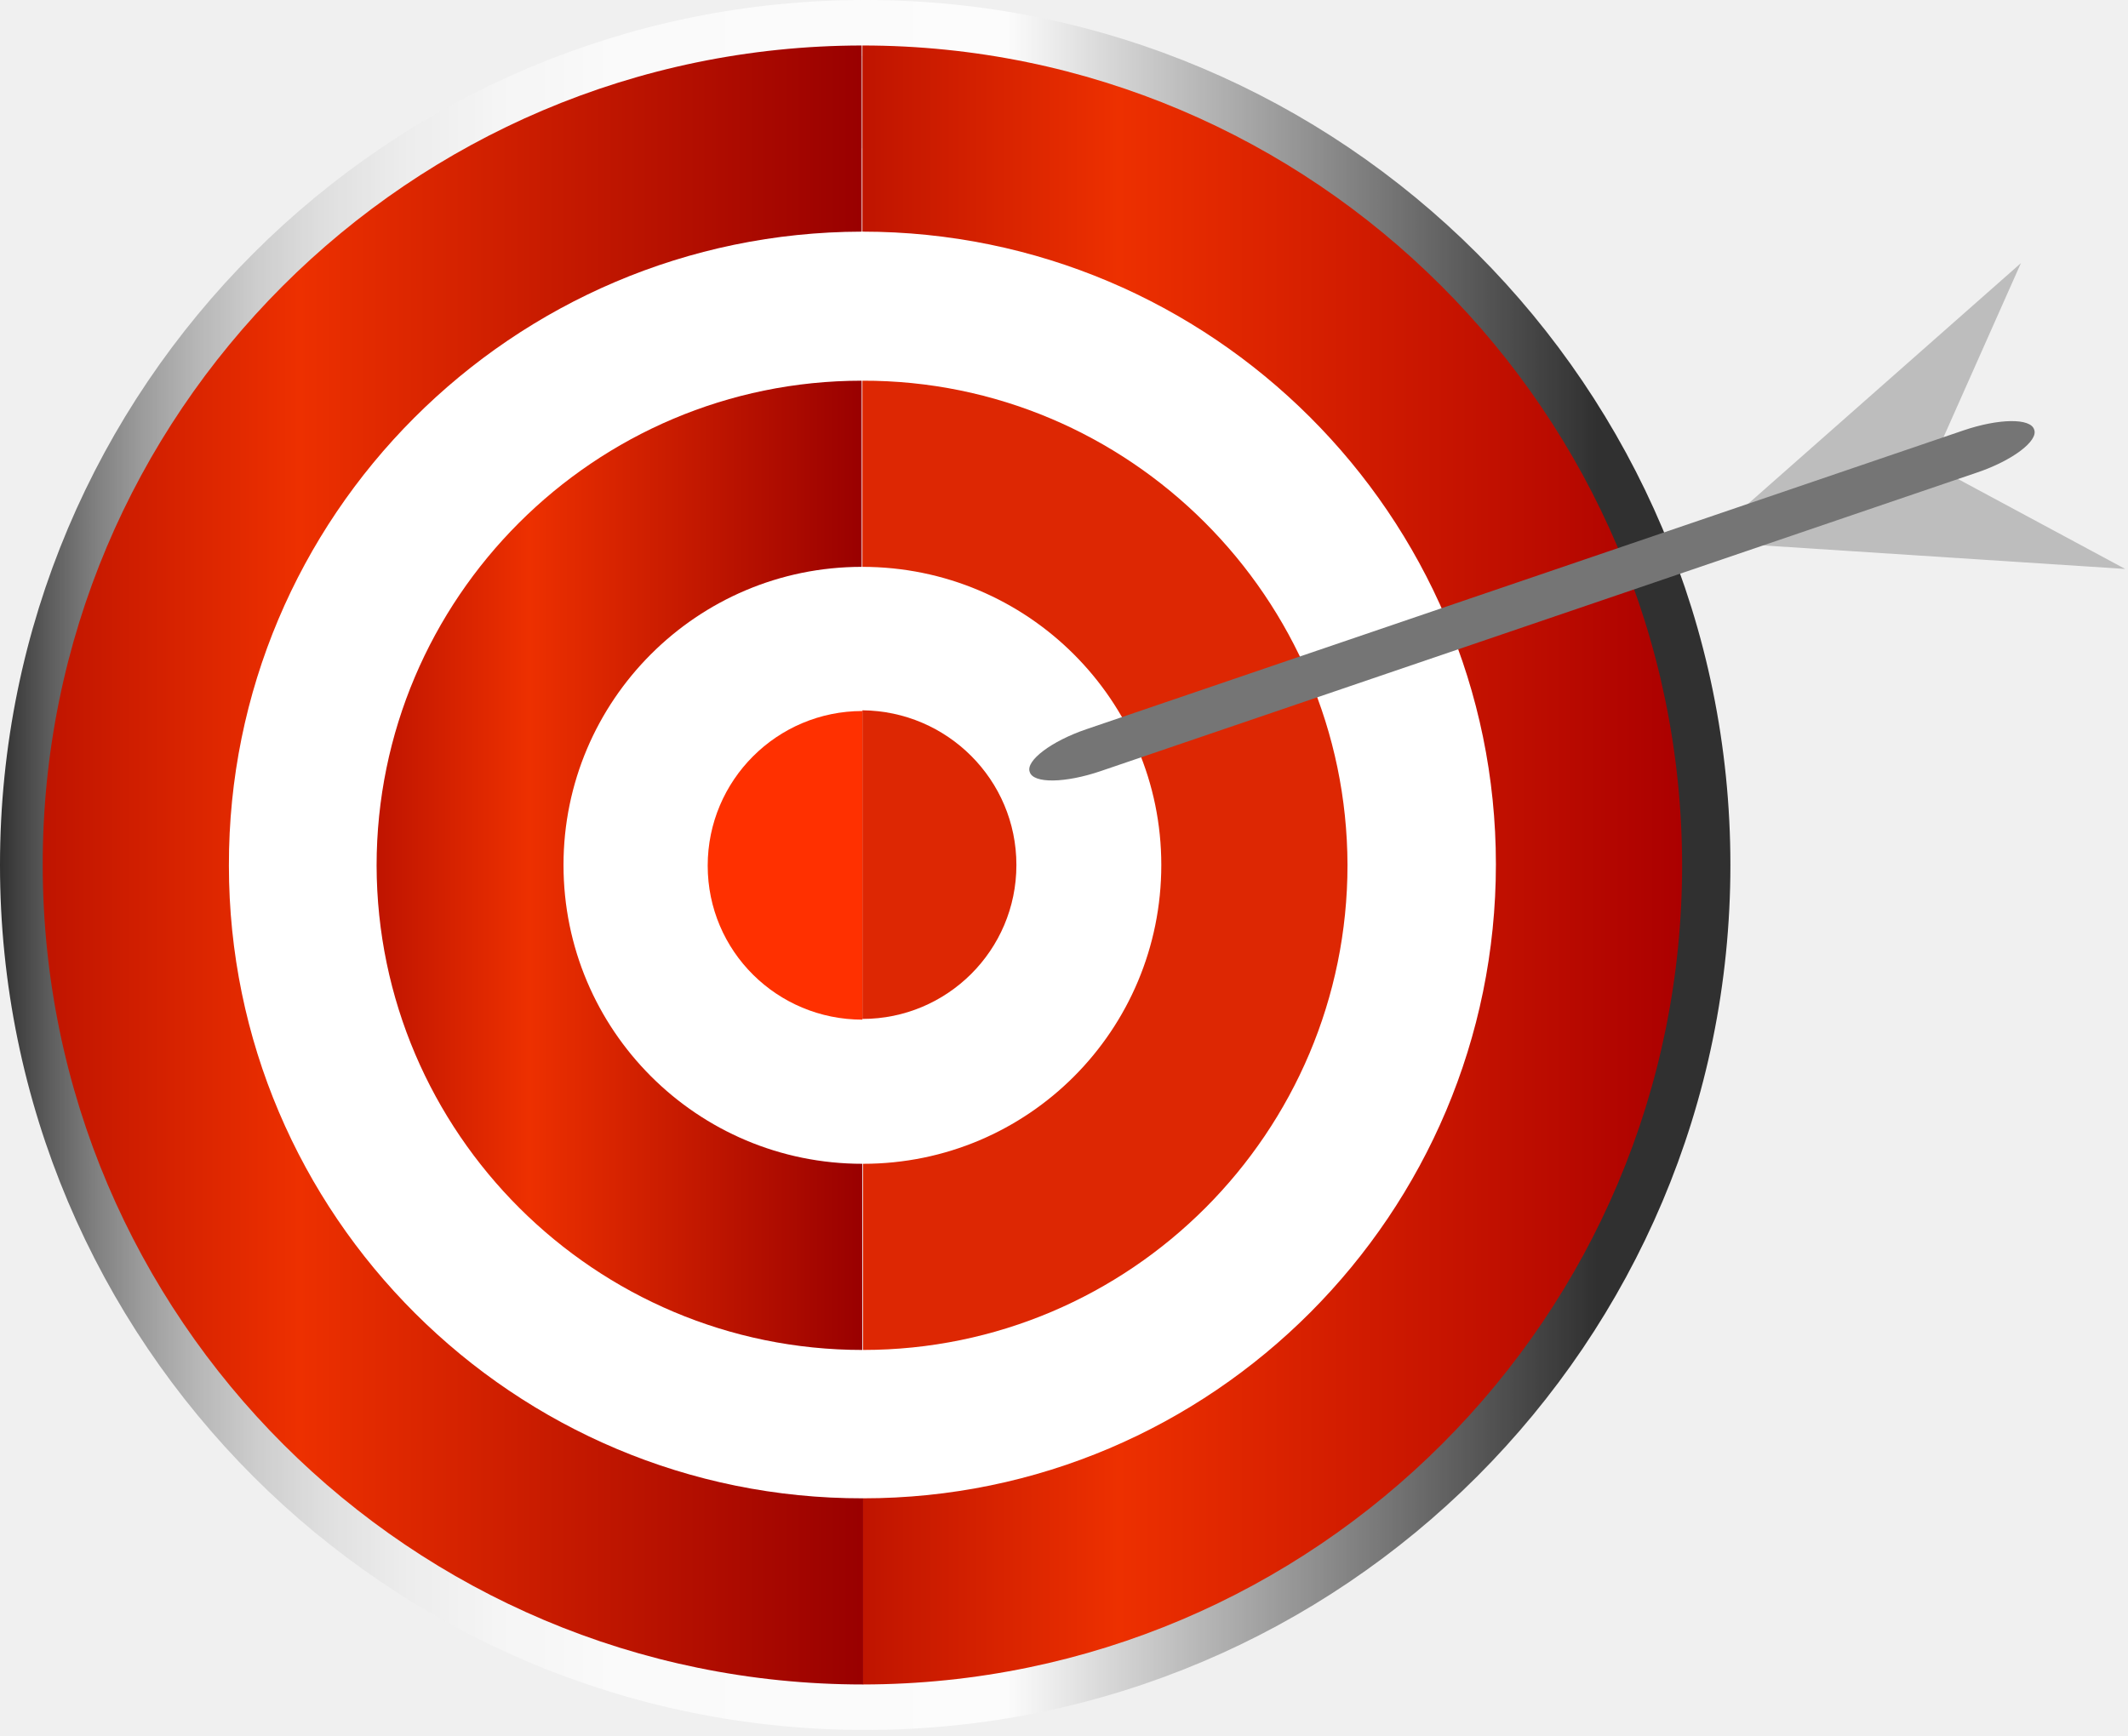
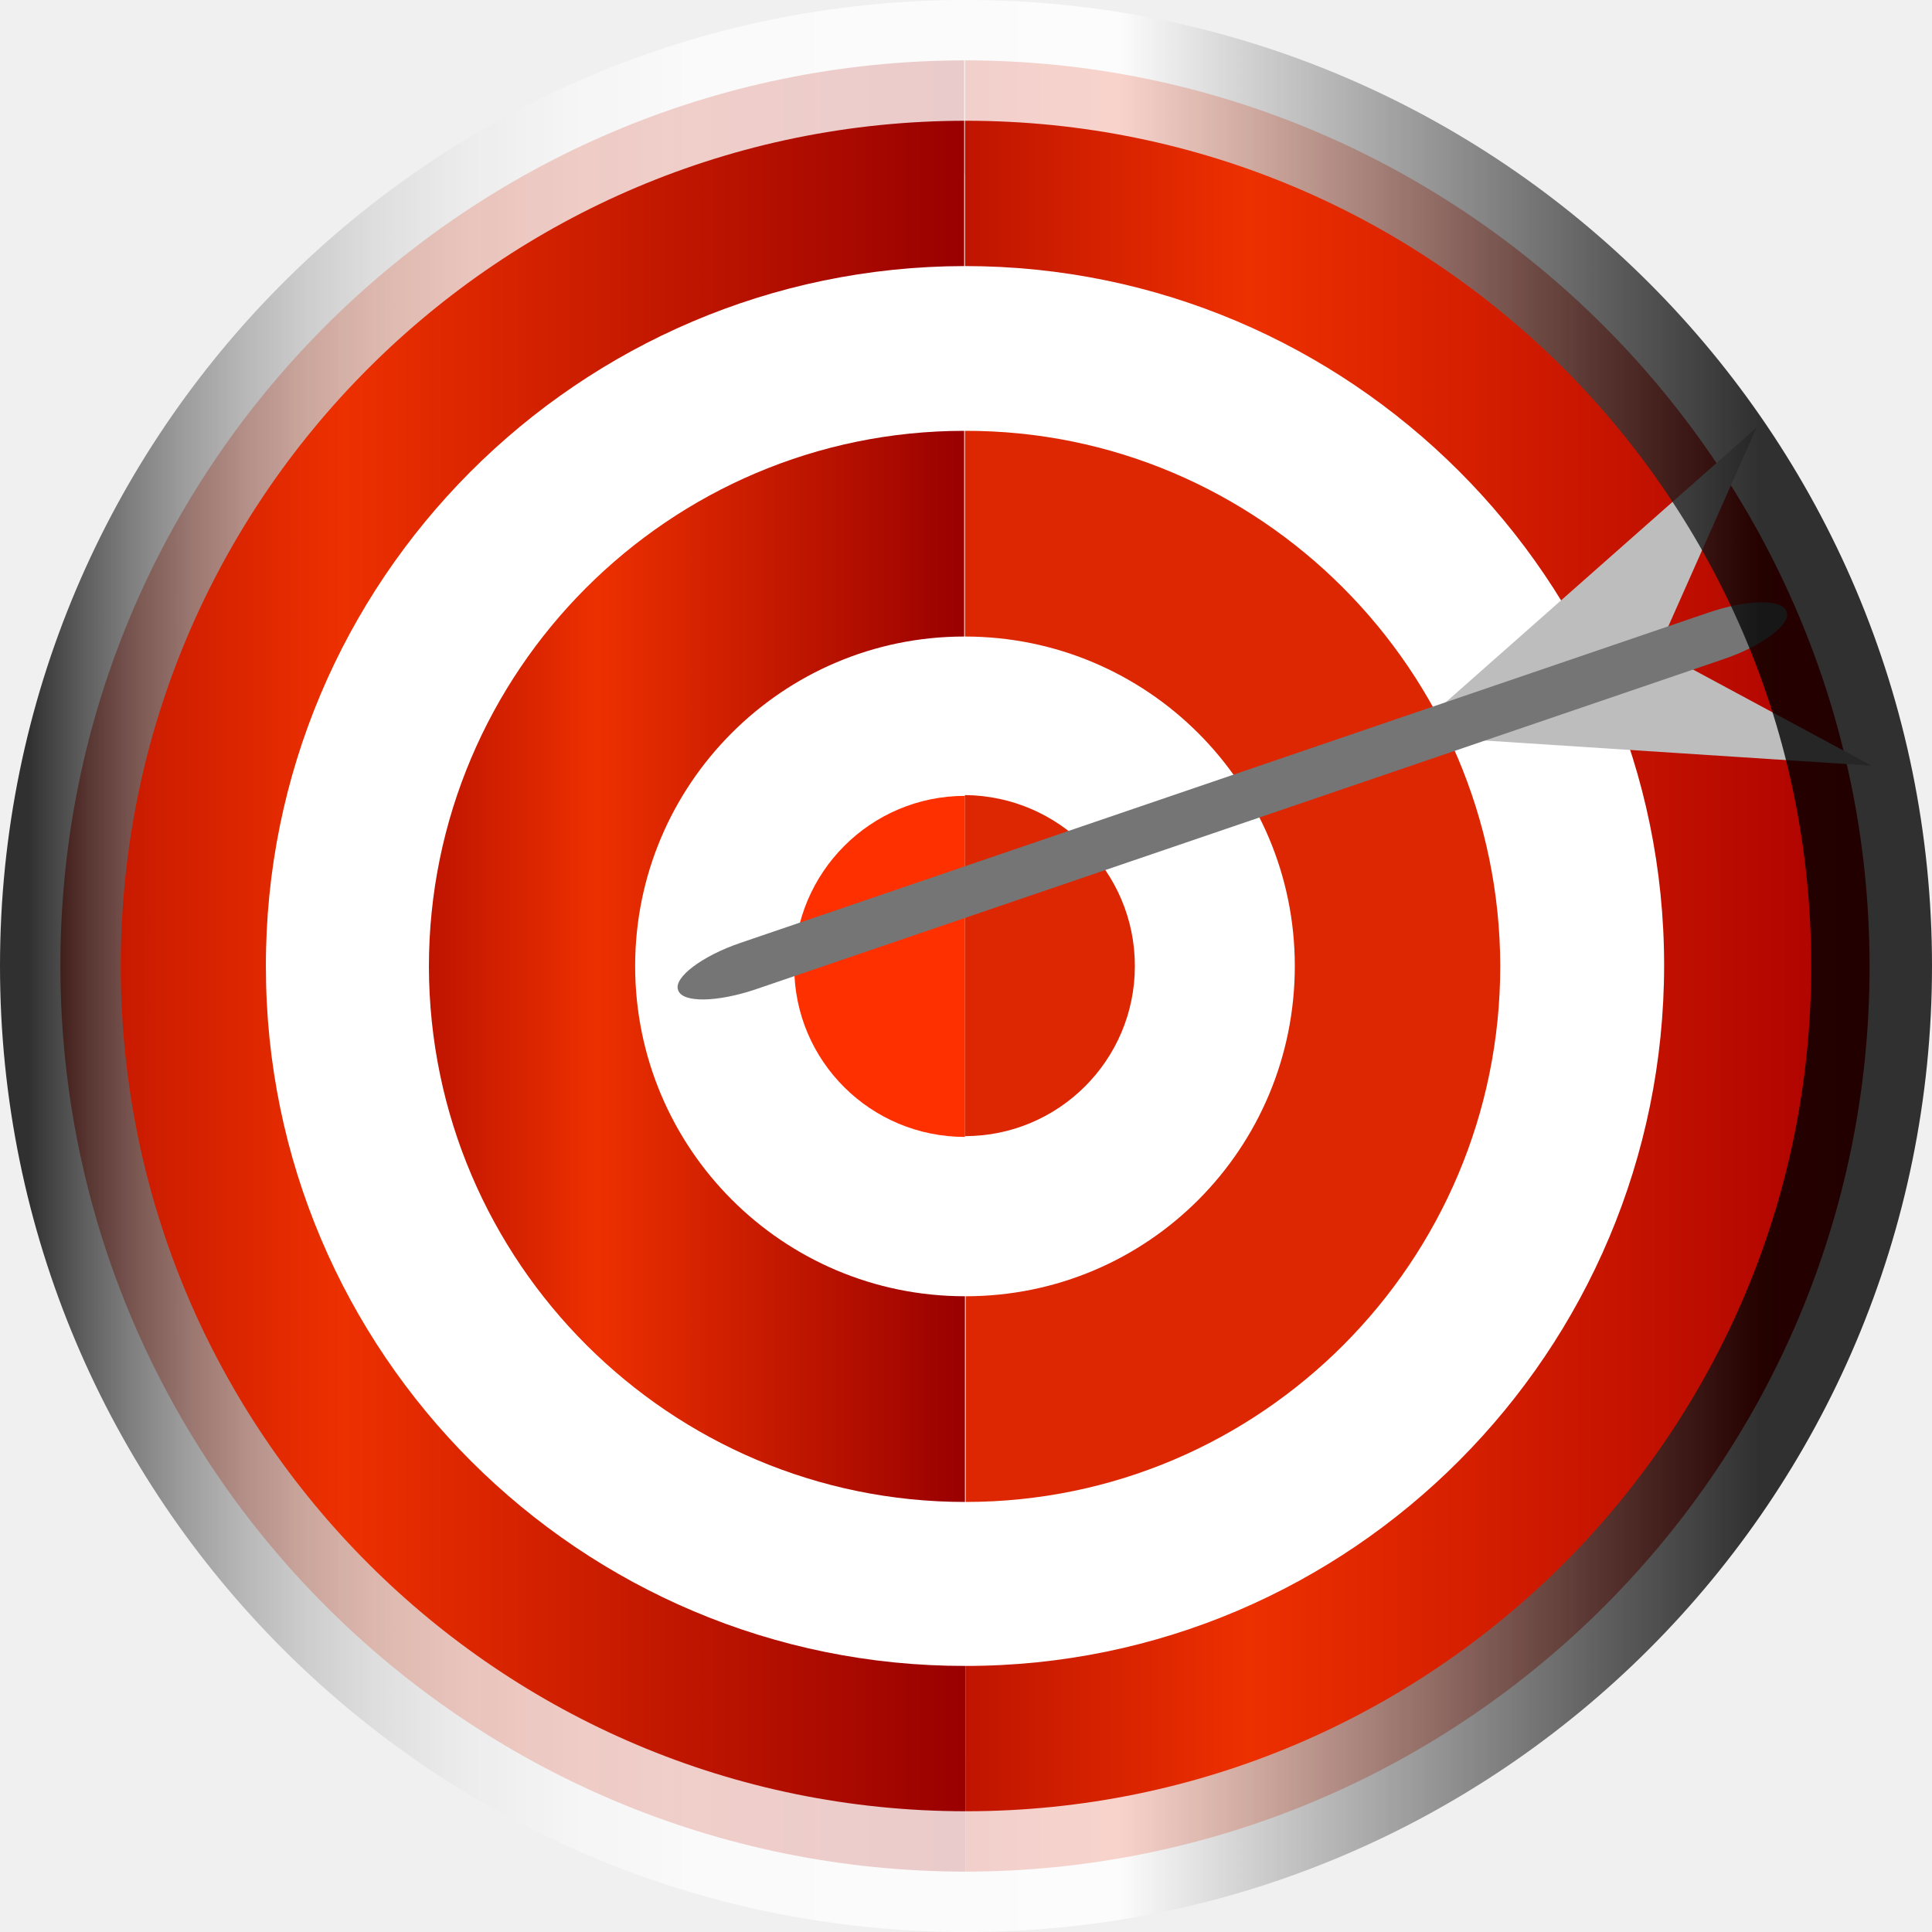
- <svg xmlns="http://www.w3.org/2000/svg" width="304" height="248" viewBox="0 0 304 248" fill="none">
-   <path opacity="0.8" d="M123.6 243.2C189.653 243.2 243.2 189.653 243.2 123.6C243.2 57.547 189.653 4 123.6 4C57.547 4 4 57.547 4 123.6C4 189.653 57.547 243.2 123.6 243.2Z" stroke="url(#paint0_linear)" stroke-width="8" stroke-miterlimit="10" />
-   <path d="M123.1 21.2C66.5 21.2 20.7 67.1 20.7 123.7C20.7 180.3 66.6 226.1 123.2 226C179.8 226 225.6 180.1 225.6 123.5C225.5 67 179.6 21.2 123.1 21.2Z" fill="white" />
-   <path d="M80.5 123.6C80.5 147.2 99.6 166.3 123.2 166.3V192.9C85 192.9 53.9 161.9 53.8 123.7C53.8 85.5 84.9 54.4 123.1 54.4V81C99.6 81 80.5 100.1 80.5 123.6Z" fill="url(#paint1_linear)" />
-   <path d="M32.7 123.7C32.7 173.6 73.4 214.2 123.3 214.1V240.7C58.7 240.7 6.2 188.3 6.1 123.7C6 59.1 58.5 6.6 123.1 6.5V33.1C73.2 33.2 32.6 73.8 32.7 123.7Z" fill="url(#paint2_linear)" />
-   <path d="M123.2 101.6V145.7C111 145.7 101.1 135.9 101.1 123.7C101.1 111.5 111 101.6 123.2 101.6Z" fill="#FF3000" />
-   <path d="M145.2 123.6C145.2 135.8 135.3 145.6 123.2 145.6V101.5C135.3 101.6 145.2 111.4 145.2 123.6Z" fill="#DD2703" />
-   <path d="M192.5 123.6C192.5 161.8 161.5 192.9 123.3 192.9V166.3C146.9 166.3 165.9 147.2 165.9 123.6C165.9 100.1 146.8 81 123.2 81V54.4C161.3 54.3 192.4 85.4 192.5 123.6Z" fill="#DD2703" />
-   <path d="M240.3 123.5C240.4 188.1 187.9 240.6 123.3 240.7V214.1C173.2 214.1 213.7 173.4 213.7 123.5C213.7 73.6 173 33.1 123.2 33.1V6.5C187.6 6.5 240.2 59 240.3 123.5Z" fill="url(#paint3_linear)" />
-   <path d="M288.7 37.6L275.9 66.4L303.6 81.3L243.6 77.4L288.7 37.6Z" fill="#BDBDBD" />
-   <path d="M157.2 110.2C152.2 111.9 147.6 112 147.1 110.3C146.5 108.7 150.2 105.9 155.2 104.2L280.5 61.5C285.5 59.8 290.1 59.7 290.6 61.4C291.2 63 287.5 65.8 282.5 67.5L157.2 110.2Z" fill="#757575" />
+ <svg xmlns="http://www.w3.org/2000/svg" width="32" height="32" viewBox="0 0 32 32" fill="none">
+   <path d="M15.971 2.883C8.729 2.883 2.869 8.762 2.869 16.013C2.869 23.263 8.742 29.13 15.984 29.117C23.226 29.117 29.086 23.237 29.086 15.987C29.073 8.75 23.2 2.883 15.971 2.883Z" fill="white" />
+   <path d="M10.52 16C10.52 19.023 12.964 21.47 15.983 21.47V24.877C11.096 24.877 7.116 20.906 7.104 16.013C7.104 11.12 11.083 7.136 15.97 7.136V10.543C12.964 10.543 10.52 12.99 10.52 16Z" fill="url(#paint0_linear)" />
+   <path d="M4.404 16.013C4.404 22.405 9.611 27.605 15.996 27.593V31C7.73 31 1.013 24.288 1 16.013C0.987 7.738 7.705 1.013 15.97 1V4.407C9.585 4.42 4.391 9.621 4.404 16.013Z" fill="url(#paint1_linear)" />
+   <path d="M15.983 13.182V18.831C14.422 18.831 13.155 17.576 13.155 16.013C13.155 14.45 14.422 13.182 15.983 13.182Z" fill="#FF3000" />
+   <path d="M18.797 16C18.797 17.563 17.531 18.818 15.982 18.818V13.169C17.531 13.182 18.797 14.437 18.797 16Z" fill="#DD2703" />
+   <path d="M24.849 16C24.849 20.893 20.883 24.877 15.995 24.877V21.47C19.015 21.47 21.446 19.023 21.446 16C21.446 12.99 19.002 10.543 15.982 10.543V7.136C20.857 7.123 24.837 11.107 24.849 16Z" fill="#DD2703" />
+   <path d="M30.966 15.987C30.979 24.262 24.262 30.987 15.996 31V27.593C22.381 27.593 27.563 22.379 27.563 15.987C27.563 9.595 22.355 4.407 15.983 4.407V1C24.223 1 30.954 7.725 30.966 15.987Z" fill="url(#paint2_linear)" />
+   <path d="M29.093 7.084L27.455 10.774L30.999 12.682L23.322 12.183L29.093 7.084Z" fill="#BDBDBD" />
+   <path d="M12.523 16.384C11.883 16.602 11.295 16.615 11.231 16.397C11.154 16.192 11.627 15.833 12.267 15.616L28.299 10.146C28.939 9.928 29.528 9.915 29.592 10.133C29.669 10.338 29.195 10.697 28.555 10.915L12.523 16.384Z" fill="#757575" />
+   <path opacity="0.8" d="M16 31C24.284 31 31 24.284 31 16C31 7.716 24.284 1 16 1C7.716 1 1 7.716 1 16C1 24.284 7.716 31 16 31Z" stroke="url(#paint3_linear)" stroke-width="2" stroke-miterlimit="10" />
  <defs>
-     <linearGradient id="paint0_linear" x1="3.56324e-08" y1="123.607" x2="247.214" y2="123.607" gradientUnits="userSpaceOnUse">
+     <linearGradient id="paint0_linear" x1="7.111" y1="16.001" x2="15.986" y2="16.001" gradientUnits="userSpaceOnUse">
+       <stop stop-color="#BF1400" />
+       <stop offset="0.313" stop-color="#ED3000" />
+       <stop offset="1" stop-color="#990000" />
+     </linearGradient>
+     <linearGradient id="paint1_linear" x1="0.996" y1="16.001" x2="15.99" y2="16.001" gradientUnits="userSpaceOnUse">
+       <stop stop-color="#BF1400" />
+       <stop offset="0.313" stop-color="#ED3000" />
+       <stop offset="1" stop-color="#990000" />
+     </linearGradient>
+     <linearGradient id="paint2_linear" x1="15.968" y1="16.001" x2="30.962" y2="16.001" gradientUnits="userSpaceOnUse">
+       <stop stop-color="#BF1400" />
+       <stop offset="0.313" stop-color="#ED3000" />
+       <stop offset="1" stop-color="#AB0000" />
+     </linearGradient>
+     <linearGradient id="paint3_linear" x1="0.476" y1="16" x2="31.524" y2="16" gradientUnits="userSpaceOnUse">
      <stop />
      <stop offset="0.004" stop-color="#090909" />
      <stop offset="0.028" stop-color="#373737" />
      <stop offset="0.054" stop-color="#626262" />
      <stop offset="0.083" stop-color="#888888" />
      <stop offset="0.114" stop-color="#A8A8A8" />
      <stop offset="0.148" stop-color="#C4C4C4" />
      <stop offset="0.186" stop-color="#DADADA" />
      <stop offset="0.232" stop-color="#EBEBEB" />
      <stop offset="0.287" stop-color="#F6F6F6" />
      <stop offset="0.365" stop-color="#FDFDFD" />
      <stop offset="0.582" stop-color="white" />
      <stop offset="0.669" stop-color="#BBBBBB" />
      <stop offset="0.846" stop-color="#363636" />
      <stop offset="0.923" />
    </linearGradient>
-     <linearGradient id="paint1_linear" x1="53.861" y1="123.61" x2="123.223" y2="123.61" gradientUnits="userSpaceOnUse">
-       <stop stop-color="#BF1400" />
-       <stop offset="0.313" stop-color="#ED3000" />
-       <stop offset="1" stop-color="#990000" />
-     </linearGradient>
-     <linearGradient id="paint2_linear" x1="6.07" y1="123.607" x2="123.257" y2="123.607" gradientUnits="userSpaceOnUse">
-       <stop stop-color="#BF1400" />
-       <stop offset="0.313" stop-color="#ED3000" />
-       <stop offset="1" stop-color="#990000" />
-     </linearGradient>
-     <linearGradient id="paint3_linear" x1="123.083" y1="123.607" x2="240.262" y2="123.607" gradientUnits="userSpaceOnUse">
-       <stop stop-color="#BF1400" />
-       <stop offset="0.313" stop-color="#ED3000" />
-       <stop offset="1" stop-color="#AB0000" />
-     </linearGradient>
  </defs>
</svg>
